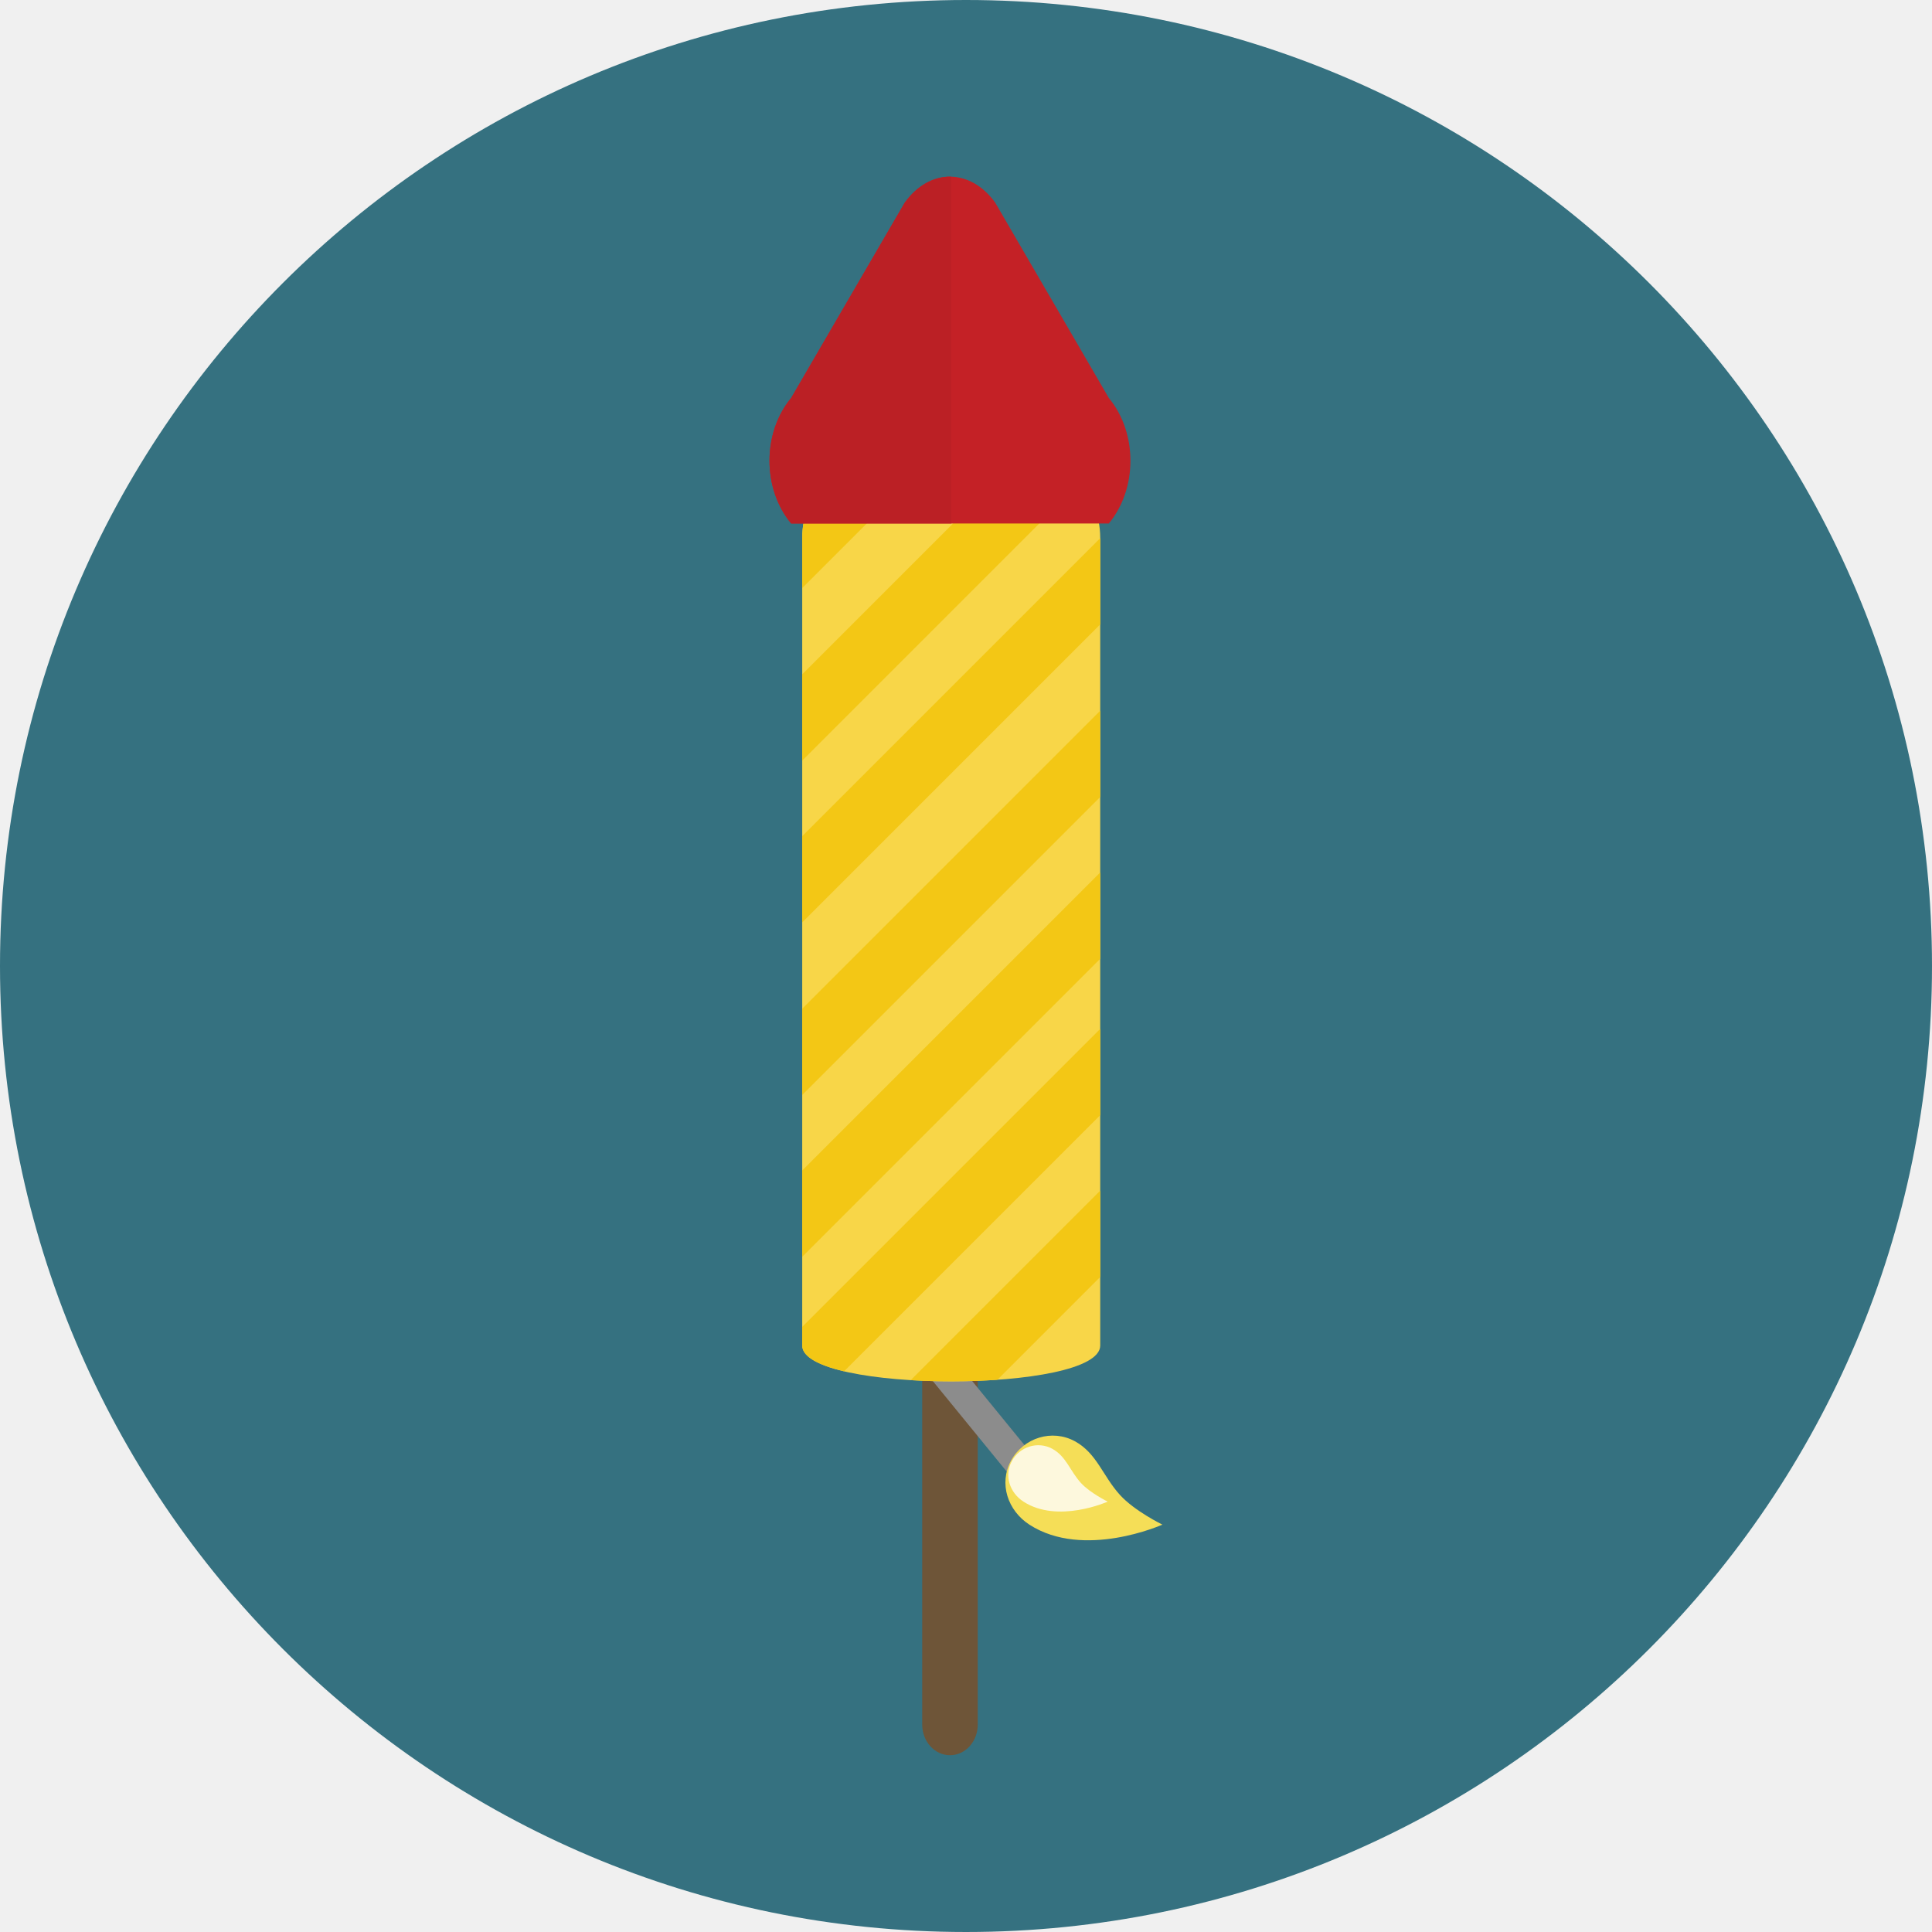
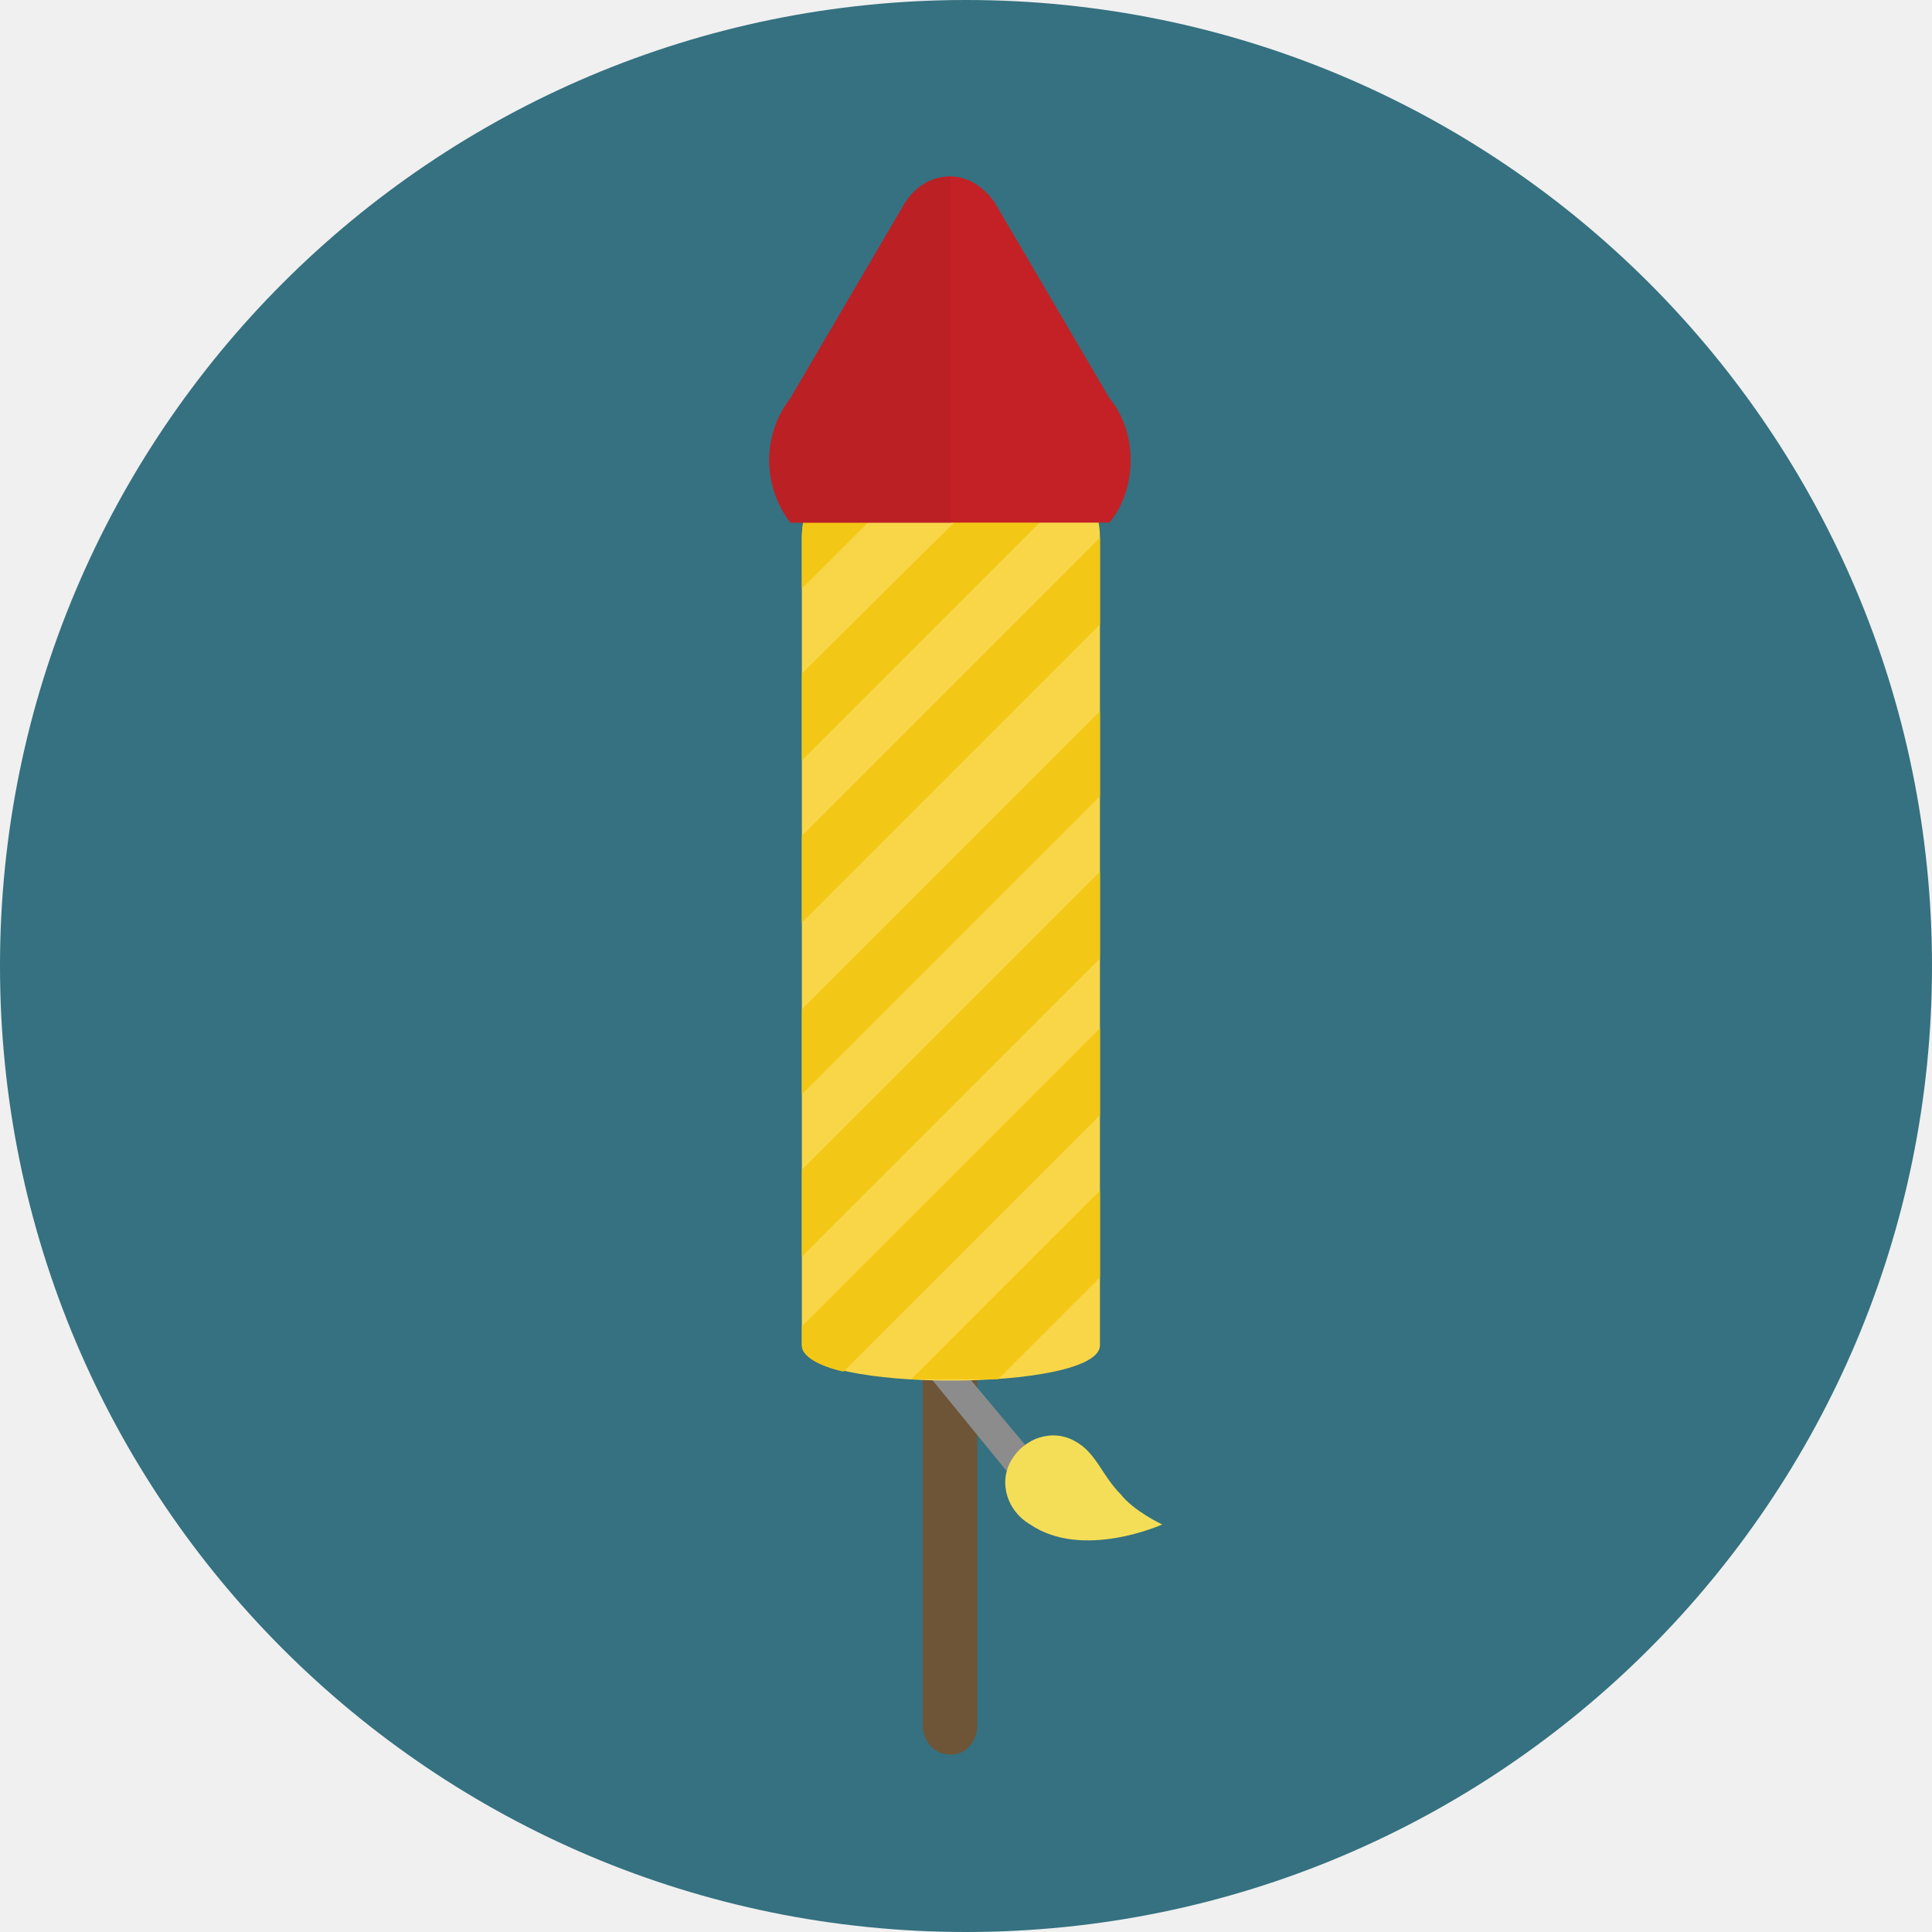
- <svg xmlns="http://www.w3.org/2000/svg" version="1.1" id="Layer_1" x="0px" y="0px" viewBox="0 0 473.935 473.935" style="enable-background:new 0 0 473.935 473.935;" xml:space="preserve">
-   <circle style="fill:#357180;" cx="236.967" cy="236.967" r="236.967" />
-   <g>
-     <path style="fill:#6E5538;" d="M251.276,110.933c2.63,0.322,5.111,1.119,7.353,2.309" />
-     <path style="fill:#6E5538;" d="M233.042,251.182c-3.768,0-6.814,3.368-6.814,7.506v164.373c0,4.146,3.046,7.51,6.814,7.51   c3.76,0,6.806-3.36,6.806-7.51V258.689C239.849,254.554,236.799,251.182,233.042,251.182z" />
-   </g>
-   <path style="fill:#8C8C8C;" d="M249.716,362.194c-1.085,0-2.163-0.468-2.9-1.373l-18.709-22.918c-1.31-1.605-1.07-3.963,0.531-5.265  c1.609-1.313,3.963-1.074,5.265,0.531l18.709,22.918c1.31,1.605,1.07,3.963-0.531,5.265  C251.381,361.917,250.543,362.194,249.716,362.194z" />
-   <path style="fill:#F5DE57;" d="M274.726,366.71c3.573,3.955,10.417,7.293,10.417,7.293s-19.274,8.636-32.621,0.008  c-5.317-3.446-7.57-10.062-4.494-15.719c3.087-5.65,10.077-7.775,15.641-4.745C269.076,356.499,270.501,362.063,274.726,366.71z" />
-   <g style="opacity:0.8;">
-     <path style="fill:#FFFFFF;" d="M265.132,363.75c2.268,2.492,6.597,4.61,6.597,4.61s-12.209,5.474-20.666,0   c-3.364-2.178-4.793-6.376-2.844-9.953c1.949-3.577,6.395-4.924,9.908-3.012C261.558,357.266,262.453,360.798,265.132,363.75z" />
-   </g>
-   <path style="fill:#F8D648;" d="M269.895,330.067c0,11.723-73.107,11.723-73.107,0V131.98c0-11.719,9.504-21.223,21.223-21.223  h30.656c11.723,0,21.227,9.504,21.227,21.223L269.895,330.067L269.895,330.067z" />
-   <g>
-     <polygon style="fill:#F3C715;" points="269.895,174.334 196.788,247.441 196.788,268.608 269.895,195.501  " />
-     <path style="fill:#F3C715;" d="M258.625,113.241c-2.241-1.19-4.722-1.987-7.353-2.309l-54.484,54.484v21.164l67.588-67.588   L258.625,113.241z" />
-     <polygon style="fill:#F3C715;" points="269.895,214.023 196.788,287.13 196.788,308.293 269.895,235.186  " />
-     <polygon style="fill:#F3C715;" points="269.895,132.007 196.788,205.114 196.788,226.277 269.895,153.17  " />
-     <path style="fill:#F3C715;" d="M218.012,110.757c-11.719,0-21.223,9.504-21.223,21.223v12.273l33.497-33.496H218.012z" />
-     <path style="fill:#F3C715;" d="M269.895,252.391l-73.107,73.107v4.572c0,2.758,4.079,4.861,10.271,6.32l62.836-62.836V252.391z" />
-     <path style="fill:#F3C715;" d="M269.895,292.073l-46.488,46.488c6.941,0.423,14.391,0.389,21.261-0.094l25.227-25.227   L269.895,292.073L269.895,292.073z" />
-   </g>
-   <path style="fill:#C42126;" d="M272.002,97.627l-27.865-47.91c-6.133-8.501-16.071-8.501-22.196,0l-27.865,47.91  c-7.083,8.501-7.083,22.286,0,30.787h77.926C279.074,119.913,279.074,106.132,272.002,97.627z" />
-   <path style="fill:#BB2025;" d="M233.342,43.345c-4.12-0.109-8.262,2.013-11.401,6.372l-27.865,47.91  c-7.083,8.501-7.083,22.286,0,30.787h39.266L233.342,43.345L233.342,43.345z" />
+ <svg xmlns="http://www.w3.org/2000/svg" width="1024" height="1024">
+   <path fill="#357180" d="M1024 512A512 512 0 1 1 0 512a512 512 0 0 1 1024 0zm0 0" />
+   <path fill="#6e5538" d="M543 240c6 0 11 2 16 5M504 543c-9 0-15 7-15 16v355c0 9 6 16 15 16 8 0 14-7 14-16V559c0-9-6-16-14-16zm0 0" />
+   <path fill="#8c8c8c" d="M540 782c-3 0-5-1-7-3l-40-49a8 8 0 1 1 12-10l41 49a8 8 0 0 1-6 13zm0 0" />
+   <path fill="#f5de57" d="M594 792c7 9 22 16 22 16s-42 19-70 0c-12-7-17-22-10-34s22-17 34-10c11 6 14 18 24 28zm0 0" />
+   <path fill="#f8d648" d="M583 713c0 25-158 25-158 0V285c0-25 21-46 46-46h66c26 0 46 21 46 46zm0 0" />
+   <path fill="#f3c715" d="M583 377L425 535v45l158-158zm0 0M559 245c-5-3-10-5-16-5L425 357v46l146-146zm0 0M583 462L425 620v46l158-158zm0 0M583 285L425 443v46l158-158zm0 0M471 239c-25 0-46 21-46 46v27l73-73zm0 0M583 545L425 703v10c0 6 9 11 22 14l136-136zm0 0M583 631L483 731h46l54-54zm0 0" />
+   <path fill="#c42126" d="M588 211l-61-104c-13-18-34-18-47 0l-61 104a54 54 0 0 0 0 66h169c15-18 15-48 0-66zm0 0" />
+   <path fill="#bb2025" d="M504 94c-9-1-18 4-24 13l-61 104a54 54 0 0 0 0 66h85zm0 0" />
</svg>
